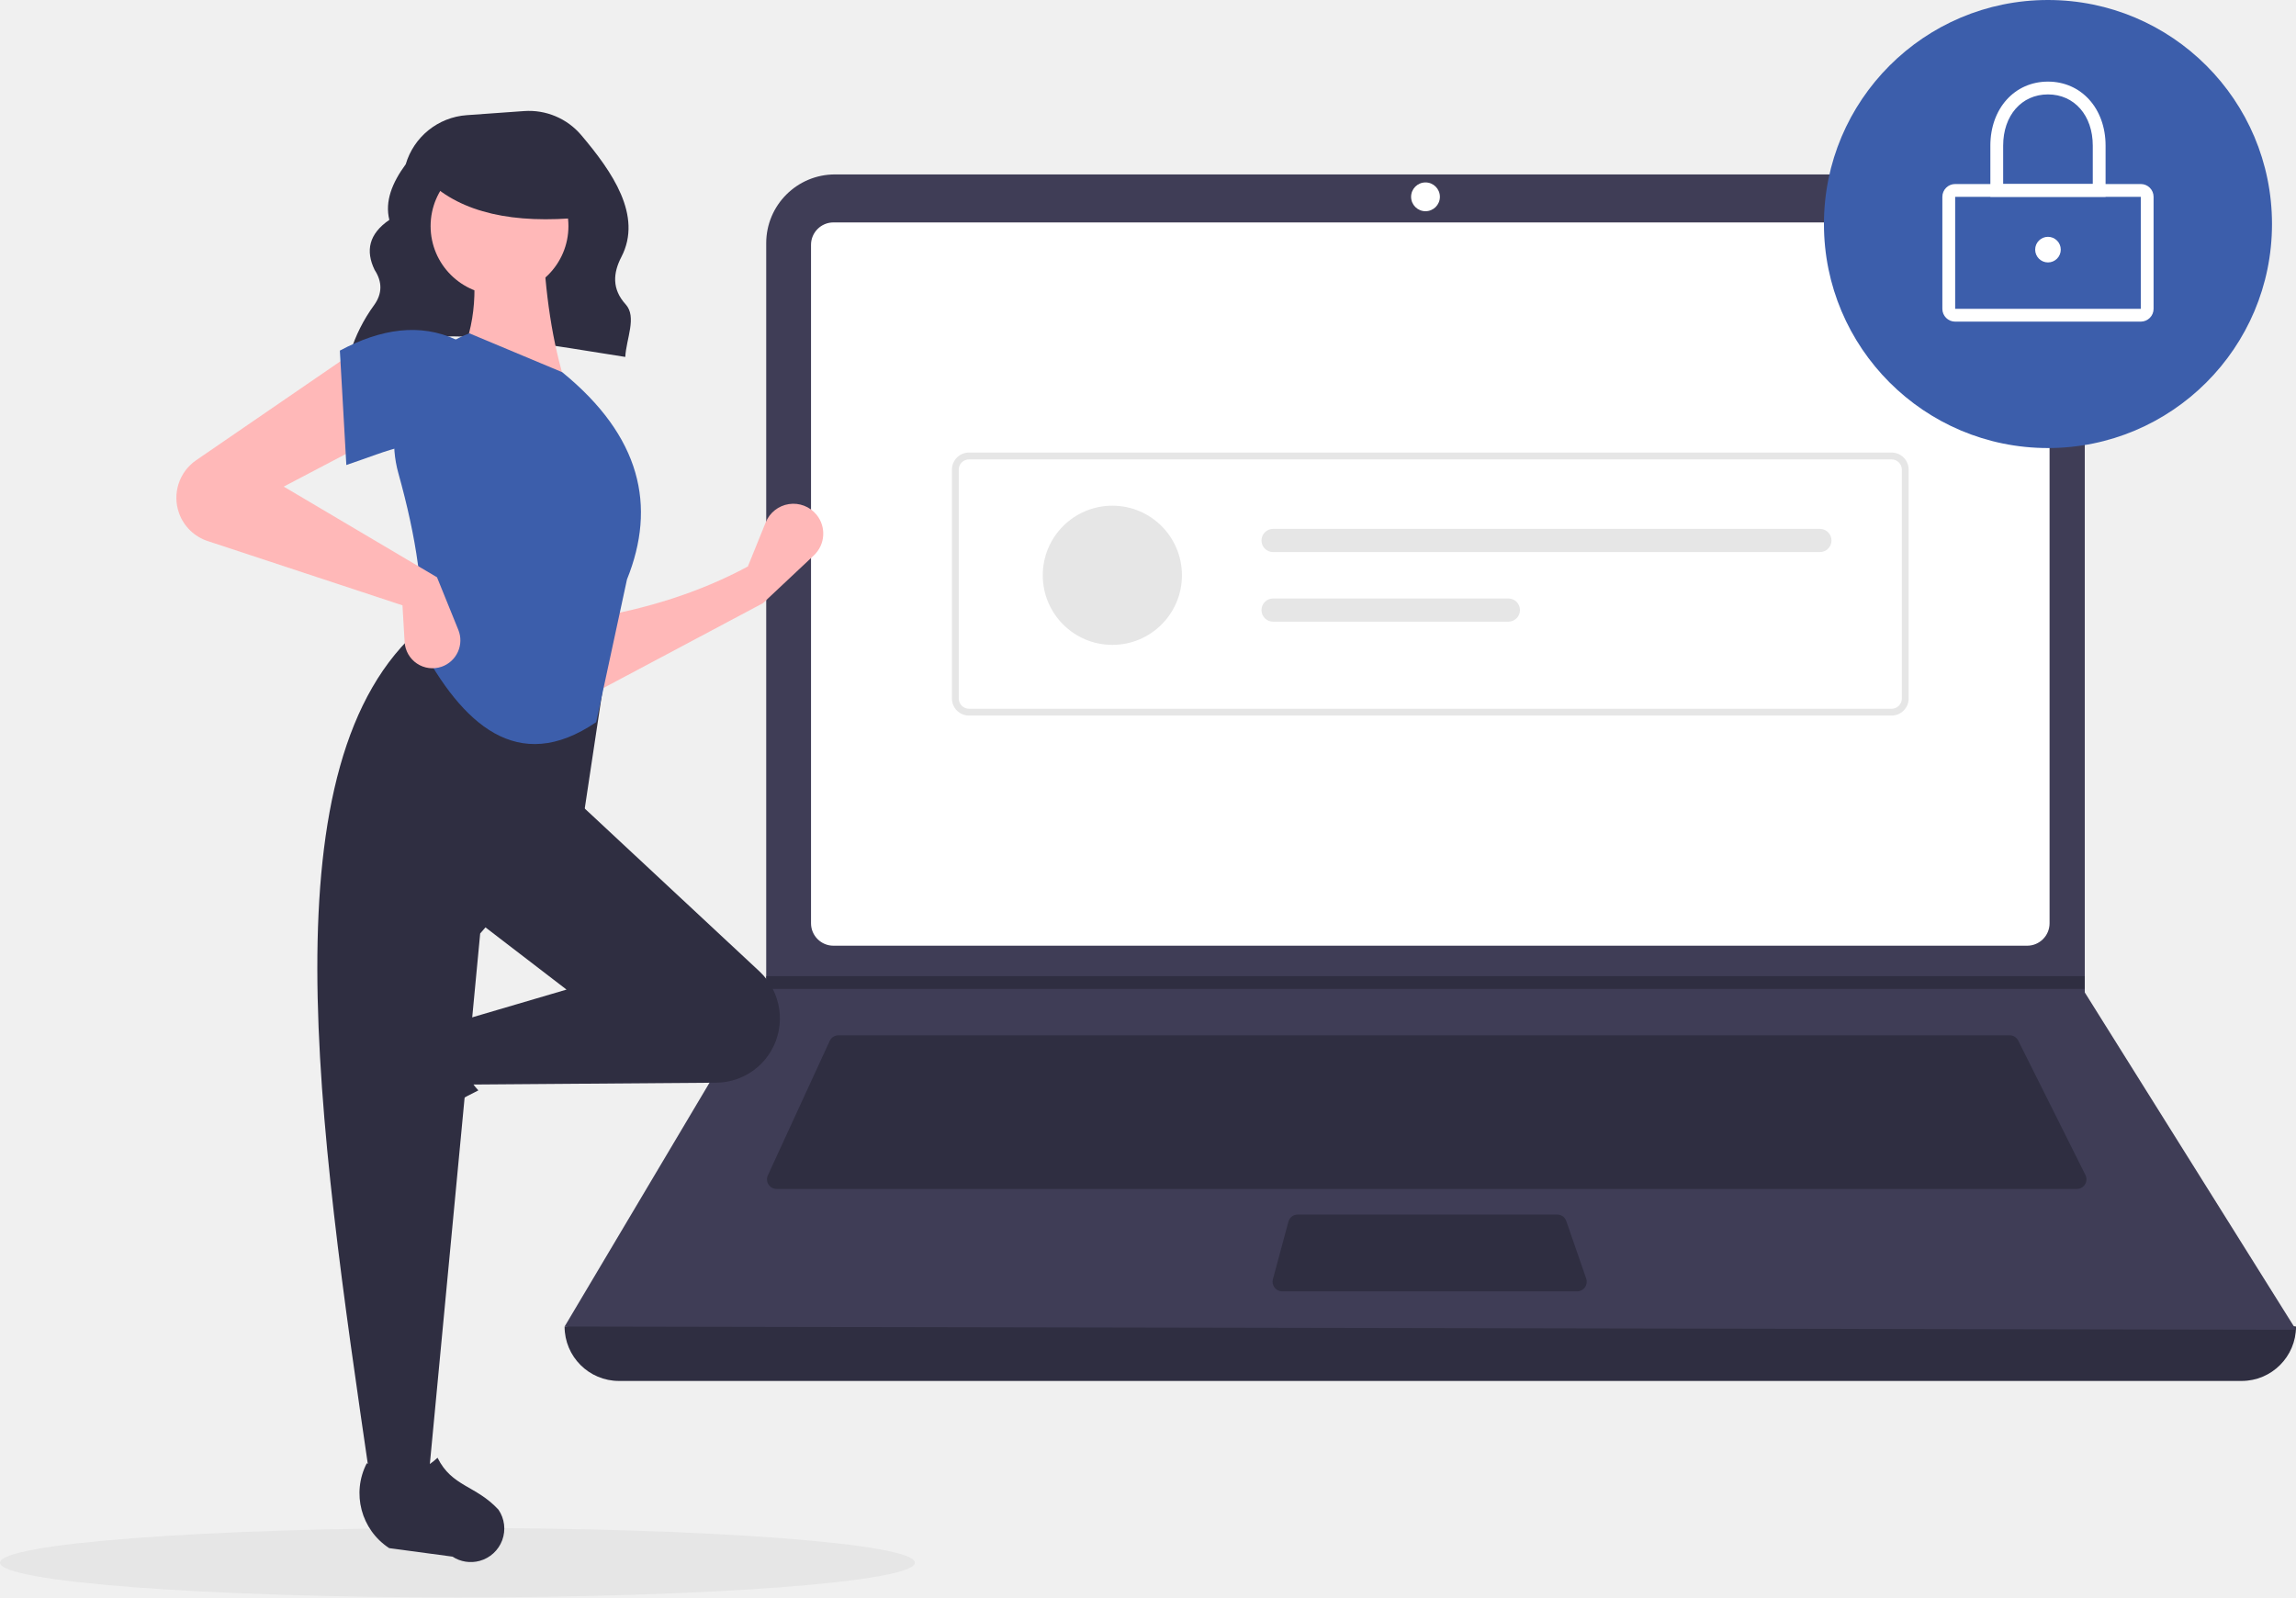
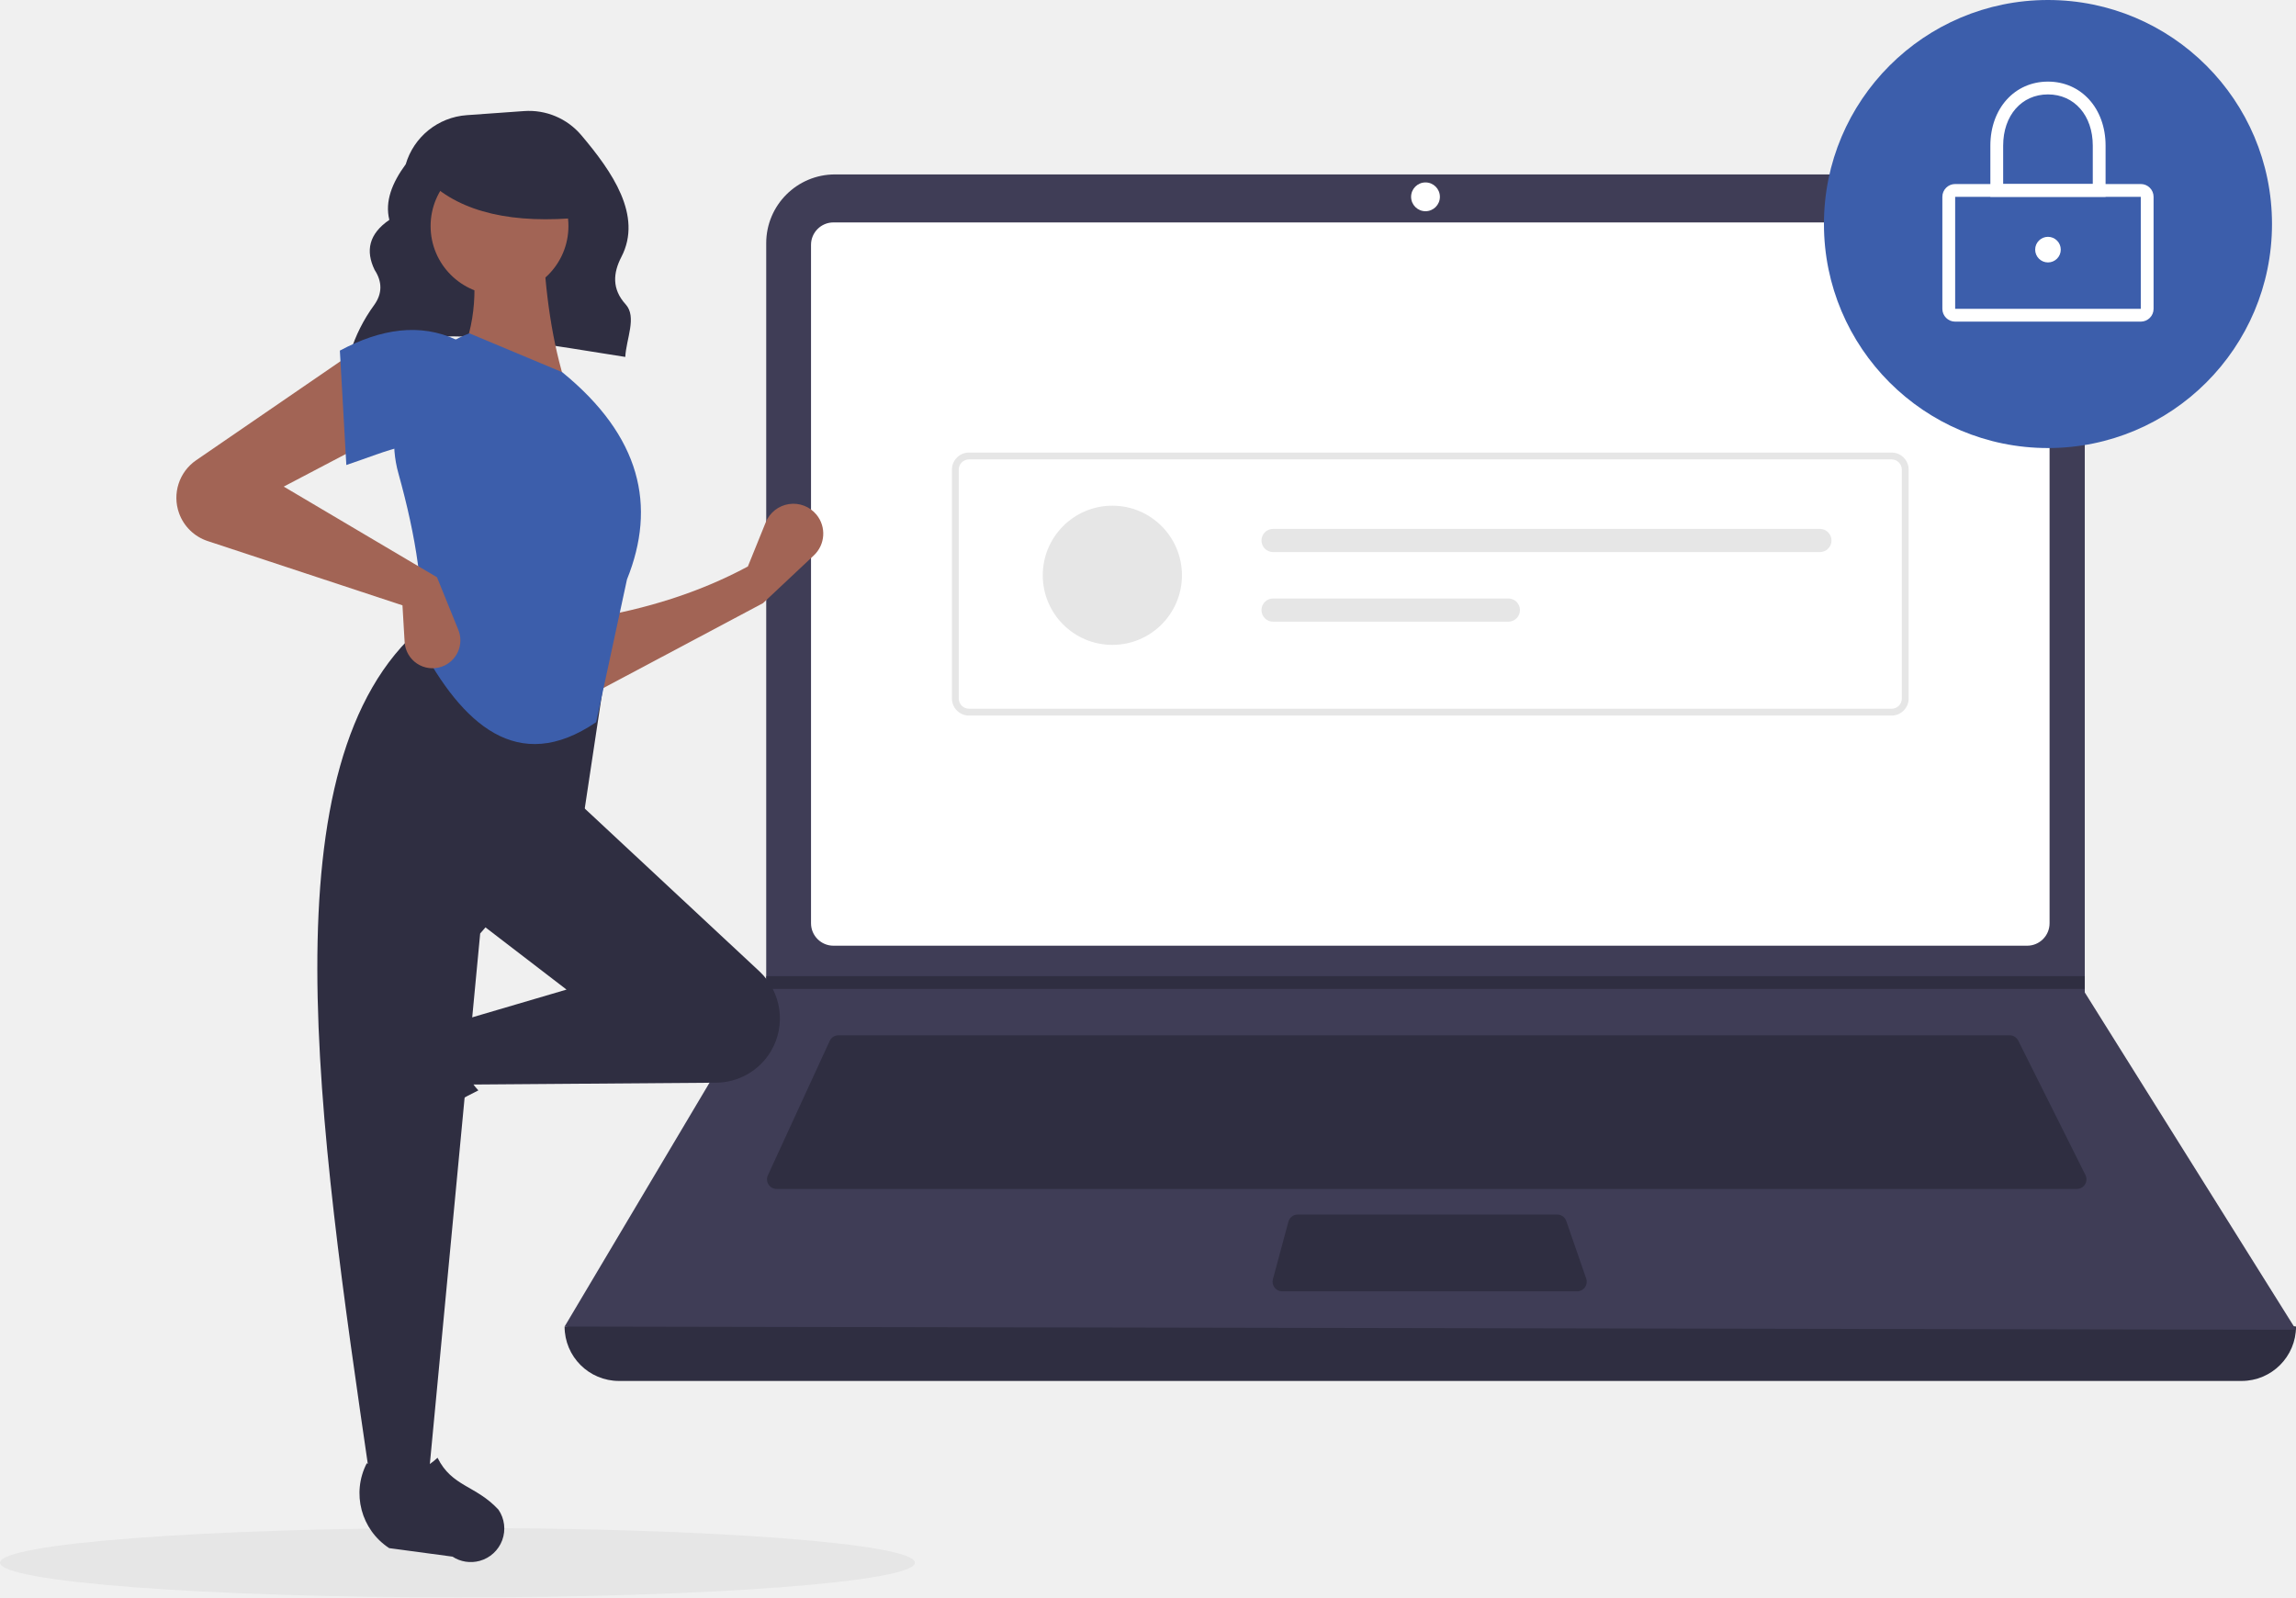
<svg xmlns="http://www.w3.org/2000/svg" data-name="Layer 1" width="793" height="551.732" viewBox="0 0 793 551.732">
  <ellipse cx="158" cy="539.732" rx="158" ry="12" fill="#e6e6e6" />
  <path d="M324.272,296.554c27.497-11.695,61.744-4.285,95.191.858.311-6.228,4.084-13.808.132-18.153-4.801-5.279-4.359-10.825-1.47-16.404,7.388-14.265-3.197-29.444-13.884-42.065a23.669,23.669,0,0,0-19.755-8.292l-19.797,1.414A23.709,23.709,0,0,0,343.635,230.859v0c-4.727,6.429-7.257,12.841-5.664,19.219-7.081,4.839-8.27,10.68-5.089,17.264,2.698,4.146,2.669,8.182-.123,12.106a55.891,55.891,0,0,0-8.31,16.506Z" transform="translate(-203.5 -174.1342)" fill="#2f2e41" />
  <path d="M977.709,651.097H417.291A18.791,18.791,0,0,1,398.5,632.306h0q304.727-35.415,598,0h0A18.791,18.791,0,0,1,977.709,651.097Z" transform="translate(-203.5 -174.1342)" fill="#2f2e41" />
  <path d="M996.5,633.412l-598-1.105,69.306-116.616.332-.553V258.131a23.752,23.752,0,0,1,23.754-23.754H899.792a23.752,23.752,0,0,1,23.754,23.754V516.906Z" transform="translate(-203.5 -174.1342)" fill="#3f3d56" />
  <path d="M491.35,250.957a7.746,7.746,0,0,0-7.738,7.738V493.031a7.747,7.747,0,0,0,7.738,7.738H903.65a7.747,7.747,0,0,0,7.738-7.738V258.694a7.747,7.747,0,0,0-7.738-7.738Z" transform="translate(-203.5 -174.1342)" fill="#fff" />
  <path d="M493.078,531.718a3.325,3.325,0,0,0-3.013,1.93l-21.355,46.425a3.316,3.316,0,0,0,3.012,4.702H920.814a3.316,3.316,0,0,0,2.965-4.799L900.567,533.551a3.299,3.299,0,0,0-2.965-1.833Z" transform="translate(-203.5 -174.1342)" fill="#2f2e41" />
  <circle cx="492.342" cy="67.98" r="4.974" fill="#fff" />
  <path d="M651.7,593.619a3.321,3.321,0,0,0-3.202,2.454l-5.357,19.896a3.316,3.316,0,0,0,3.202,4.179h101.874a3.315,3.315,0,0,0,3.133-4.401l-6.887-19.896a3.318,3.318,0,0,0-3.134-2.231Z" transform="translate(-203.5 -174.1342)" fill="#2f2e41" />
  <polygon points="720.046 337.135 720.046 341.556 264.306 341.556 264.649 341.004 264.649 337.135 720.046 337.135" fill="#2f2e41" />
  <circle cx="707.335" cy="77.375" r="77.375" fill="#3c5eab" />
  <path d="M942.89,285.223H878.779a4.426,4.426,0,0,1-4.421-4.421V242.114a4.426,4.426,0,0,1,4.421-4.421H942.89a4.426,4.426,0,0,1,4.421,4.421v38.688A4.426,4.426,0,0,1,942.89,285.223Zm-64.111-43.109v38.688h64.114L942.89,242.114Z" transform="translate(-203.5 -174.1342)" fill="#fff" />
  <path d="M930.731,242.114h-39.793V224.428c0-12.81,8.368-22.107,19.896-22.107s19.896,9.297,19.896,22.107Zm-35.372-4.421h30.95V224.428c0-10.413-6.363-17.686-15.475-17.686s-15.475,7.273-15.475,17.686Z" transform="translate(-203.5 -174.1342)" fill="#fff" />
  <circle cx="707.335" cy="86.218" r="4.421" fill="#fff" />
  <path d="M856.82,421.284H538.18a5.908,5.908,0,0,1-5.901-5.901V336.342a5.908,5.908,0,0,1,5.901-5.901H856.82a5.908,5.908,0,0,1,5.901,5.901V415.383A5.908,5.908,0,0,1,856.82,421.284Zm-318.64-88.482a3.544,3.544,0,0,0-3.54,3.54V415.383a3.544,3.544,0,0,0,3.54,3.54H856.82a3.544,3.544,0,0,0,3.54-3.54V336.342a3.544,3.544,0,0,0-3.54-3.54Z" transform="translate(-203.5 -174.1342)" fill="#e6e6e6" />
  <circle cx="384.19" cy="198.695" r="24.036" fill="#e6e6e6" />
  <path d="M643.203,356.805a4.006,4.006,0,1,0,0,8.012H832.061a4.006,4.006,0,0,0,0-8.012Z" transform="translate(-203.5 -174.1342)" fill="#e6e6e6" />
  <path d="M643.203,380.842a4.006,4.006,0,1,0,0,8.012H724.469a4.006,4.006,0,1,0,0-8.012Z" transform="translate(-203.5 -174.1342)" fill="#e6e6e6" />
-   <path d="M467.022,382.462,408.119,413.778l-.746-26.096c19.226-3.209,37.517-8.797,54.429-17.895l6.16-15.22a10.318,10.318,0,0,1,17.536-2.678l0,0a10.318,10.318,0,0,1-.908,14.069Z" transform="translate(-203.5 -174.1342)" fill="#ffb8b8" />
+   <path d="M467.022,382.462,408.119,413.778l-.746-26.096c19.226-3.209,37.517-8.797,54.429-17.895l6.16-15.22a10.318,10.318,0,0,1,17.536-2.678l0,0a10.318,10.318,0,0,1-.908,14.069Z" transform="translate(-203.5 -174.1342)" fill="#A26455" />
  <path d="M323.098,563.267v0a11.574,11.574,0,0,1,1.469-9.363l12.939-19.858a22.612,22.612,0,0,1,29.335-7.739h0c-5.438,9.256-4.68,17.377,1.878,24.434a117.631,117.631,0,0,0-27.936,19.045A11.574,11.574,0,0,1,323.098,563.267Z" transform="translate(-203.5 -174.1342)" fill="#2f2e41" />
  <path d="M469.705,537.303l0,0a22.203,22.203,0,0,1-18.871,10.779l-85.96.651-3.728-21.623,38.026-11.184-32.061-24.605L402.154,450.313l63.65,59.324A22.203,22.203,0,0,1,469.705,537.303Z" transform="translate(-203.5 -174.1342)" fill="#2f2e41" />
  <path d="M351.453,685.179H331.321c-18.075-123.898-36.474-248.142,17.895-294.515l64.122,10.439L405.136,455.532l-35.789,41.008Z" transform="translate(-203.5 -174.1342)" fill="#2f2e41" />
  <path d="M369.149,713.246h0a11.574,11.574,0,0,1-9.363-1.469l-21.859-2.938a22.612,22.612,0,0,1-7.741-29.335v0c9.257,5.437,17.377,4.679,24.434-1.879,4.986,10.067,13.201,9.453,21.047,17.935A11.574,11.574,0,0,1,369.149,713.246Z" transform="translate(-203.5 -174.1342)" fill="#2f2e41" />
-   <path d="M399.172,307.902l-37.28-8.947c6.192-12.674,6.702-26.776,3.728-41.754l25.351-.746C391.764,275.08,394.167,292.481,399.172,307.902Z" transform="translate(-203.5 -174.1342)" fill="#ffb8b8" />
+   <path d="M399.172,307.902l-37.28-8.947c6.192-12.674,6.702-26.776,3.728-41.754l25.351-.746C391.764,275.08,394.167,292.481,399.172,307.902Z" transform="translate(-203.5 -174.1342)" fill="#A26455" />
  <path d="M409.418,423.552c-27.139,18.493-46.314.633-60.947-26.923,2.033-16.862-1.259-37.041-7.357-58.966a40.138,40.138,0,0,1,24.506-48.401h0l32.061,13.421c27.224,22.19,32.582,46.227,22.368,71.578Z" transform="translate(-203.5 -174.1342)" fill="#3c5eab" />
-   <path d="M331.321,326.542,301.497,342.2l52.938,31.316,7.366,18.17a9.637,9.637,0,0,1-5.789,12.731h0a9.637,9.637,0,0,1-12.762-8.544l-.745-12.663-67.284-22.204a15.733,15.733,0,0,1-9.873-9.611v0a15.733,15.733,0,0,1,5.903-18.303l54.105-37.118Z" transform="translate(-203.5 -174.1342)" fill="#ffb8b8" />
+   <path d="M331.321,326.542,301.497,342.2l52.938,31.316,7.366,18.17a9.637,9.637,0,0,1-5.789,12.731h0a9.637,9.637,0,0,1-12.762-8.544l-.745-12.663-67.284-22.204a15.733,15.733,0,0,1-9.873-9.611v0a15.733,15.733,0,0,1,5.903-18.303l54.105-37.118Z" transform="translate(-203.5 -174.1342)" fill="#A26455" />
  <path d="M361.146,329.524c-12.439-5.451-23.749.47-38.026,5.219l-2.237-39.517c14.176-7.556,27.692-9.593,40.263-3.728Z" transform="translate(-203.5 -174.1342)" fill="#3c5eab" />
-   <circle cx="172.525" cy="78.093" r="23.802" fill="#ffb8b8" />
+   <circle cx="172.525" cy="78.093" r="23.802" fill="#A26455" />
  <path d="M404.5,249.224c-23.566,2.308-41.523-1.546-53-12.52v-8.838h51Z" transform="translate(-203.5 -174.1342)" fill="#2f2e41" />
</svg>
